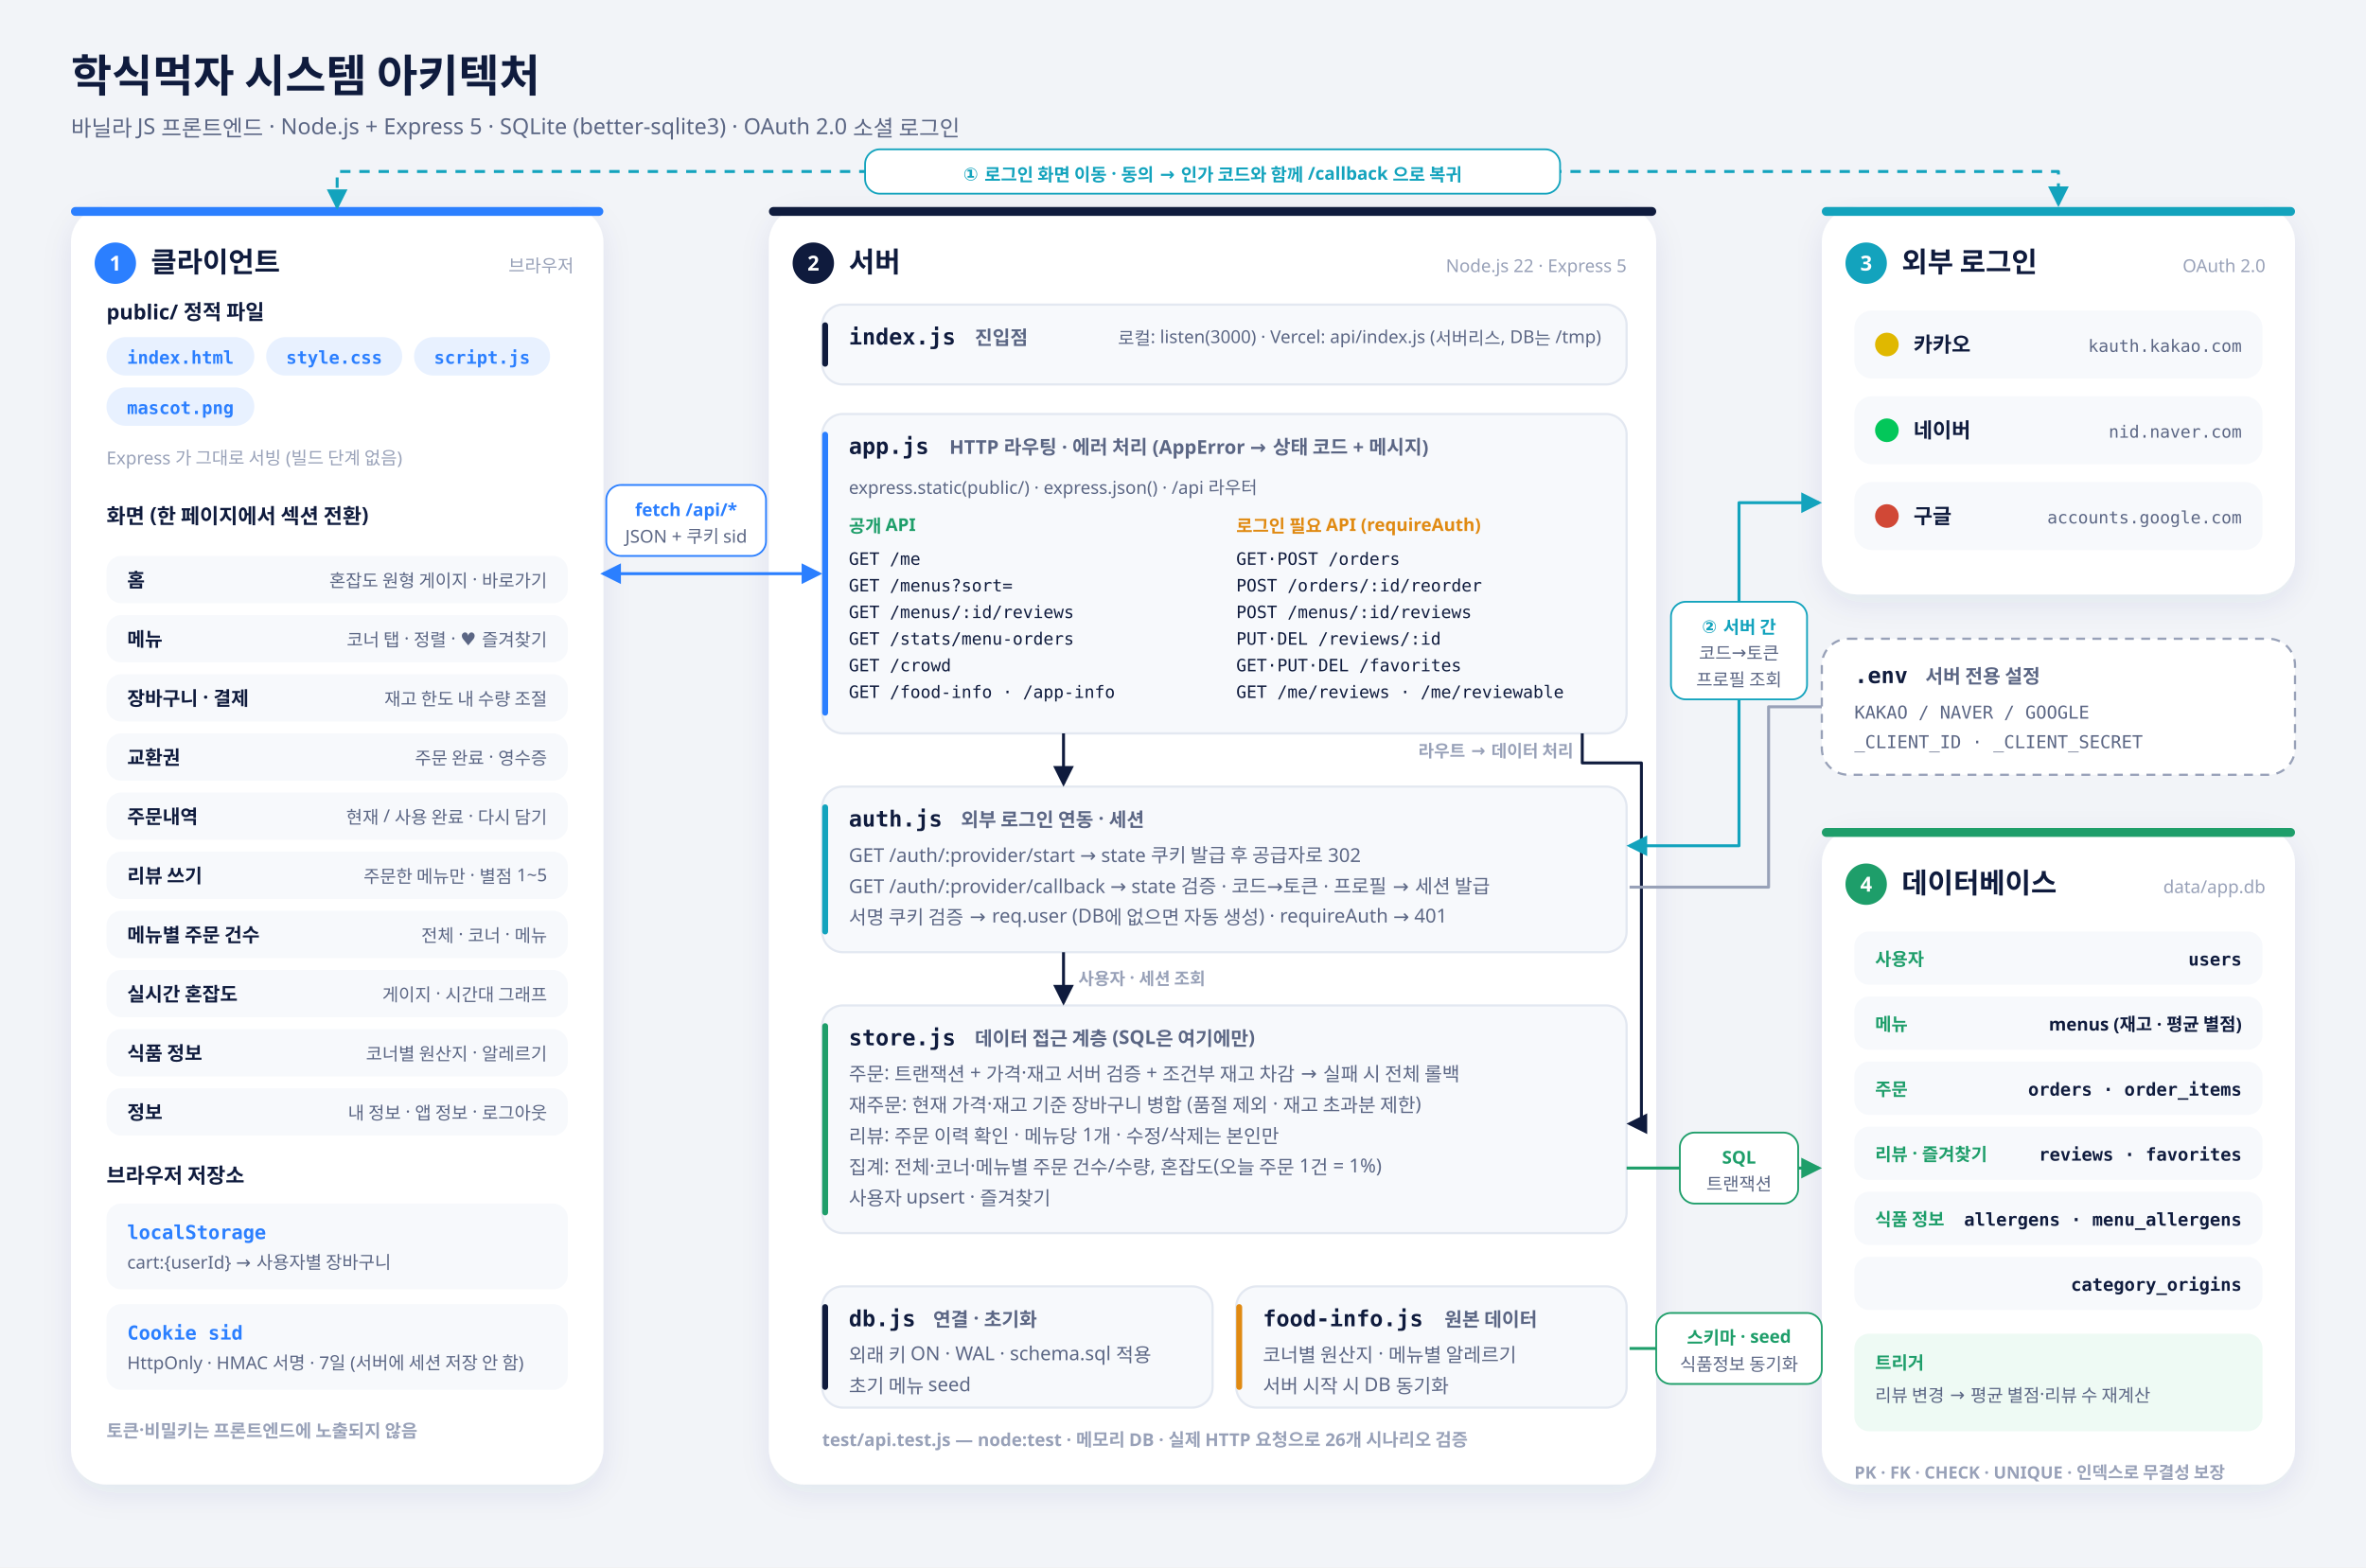
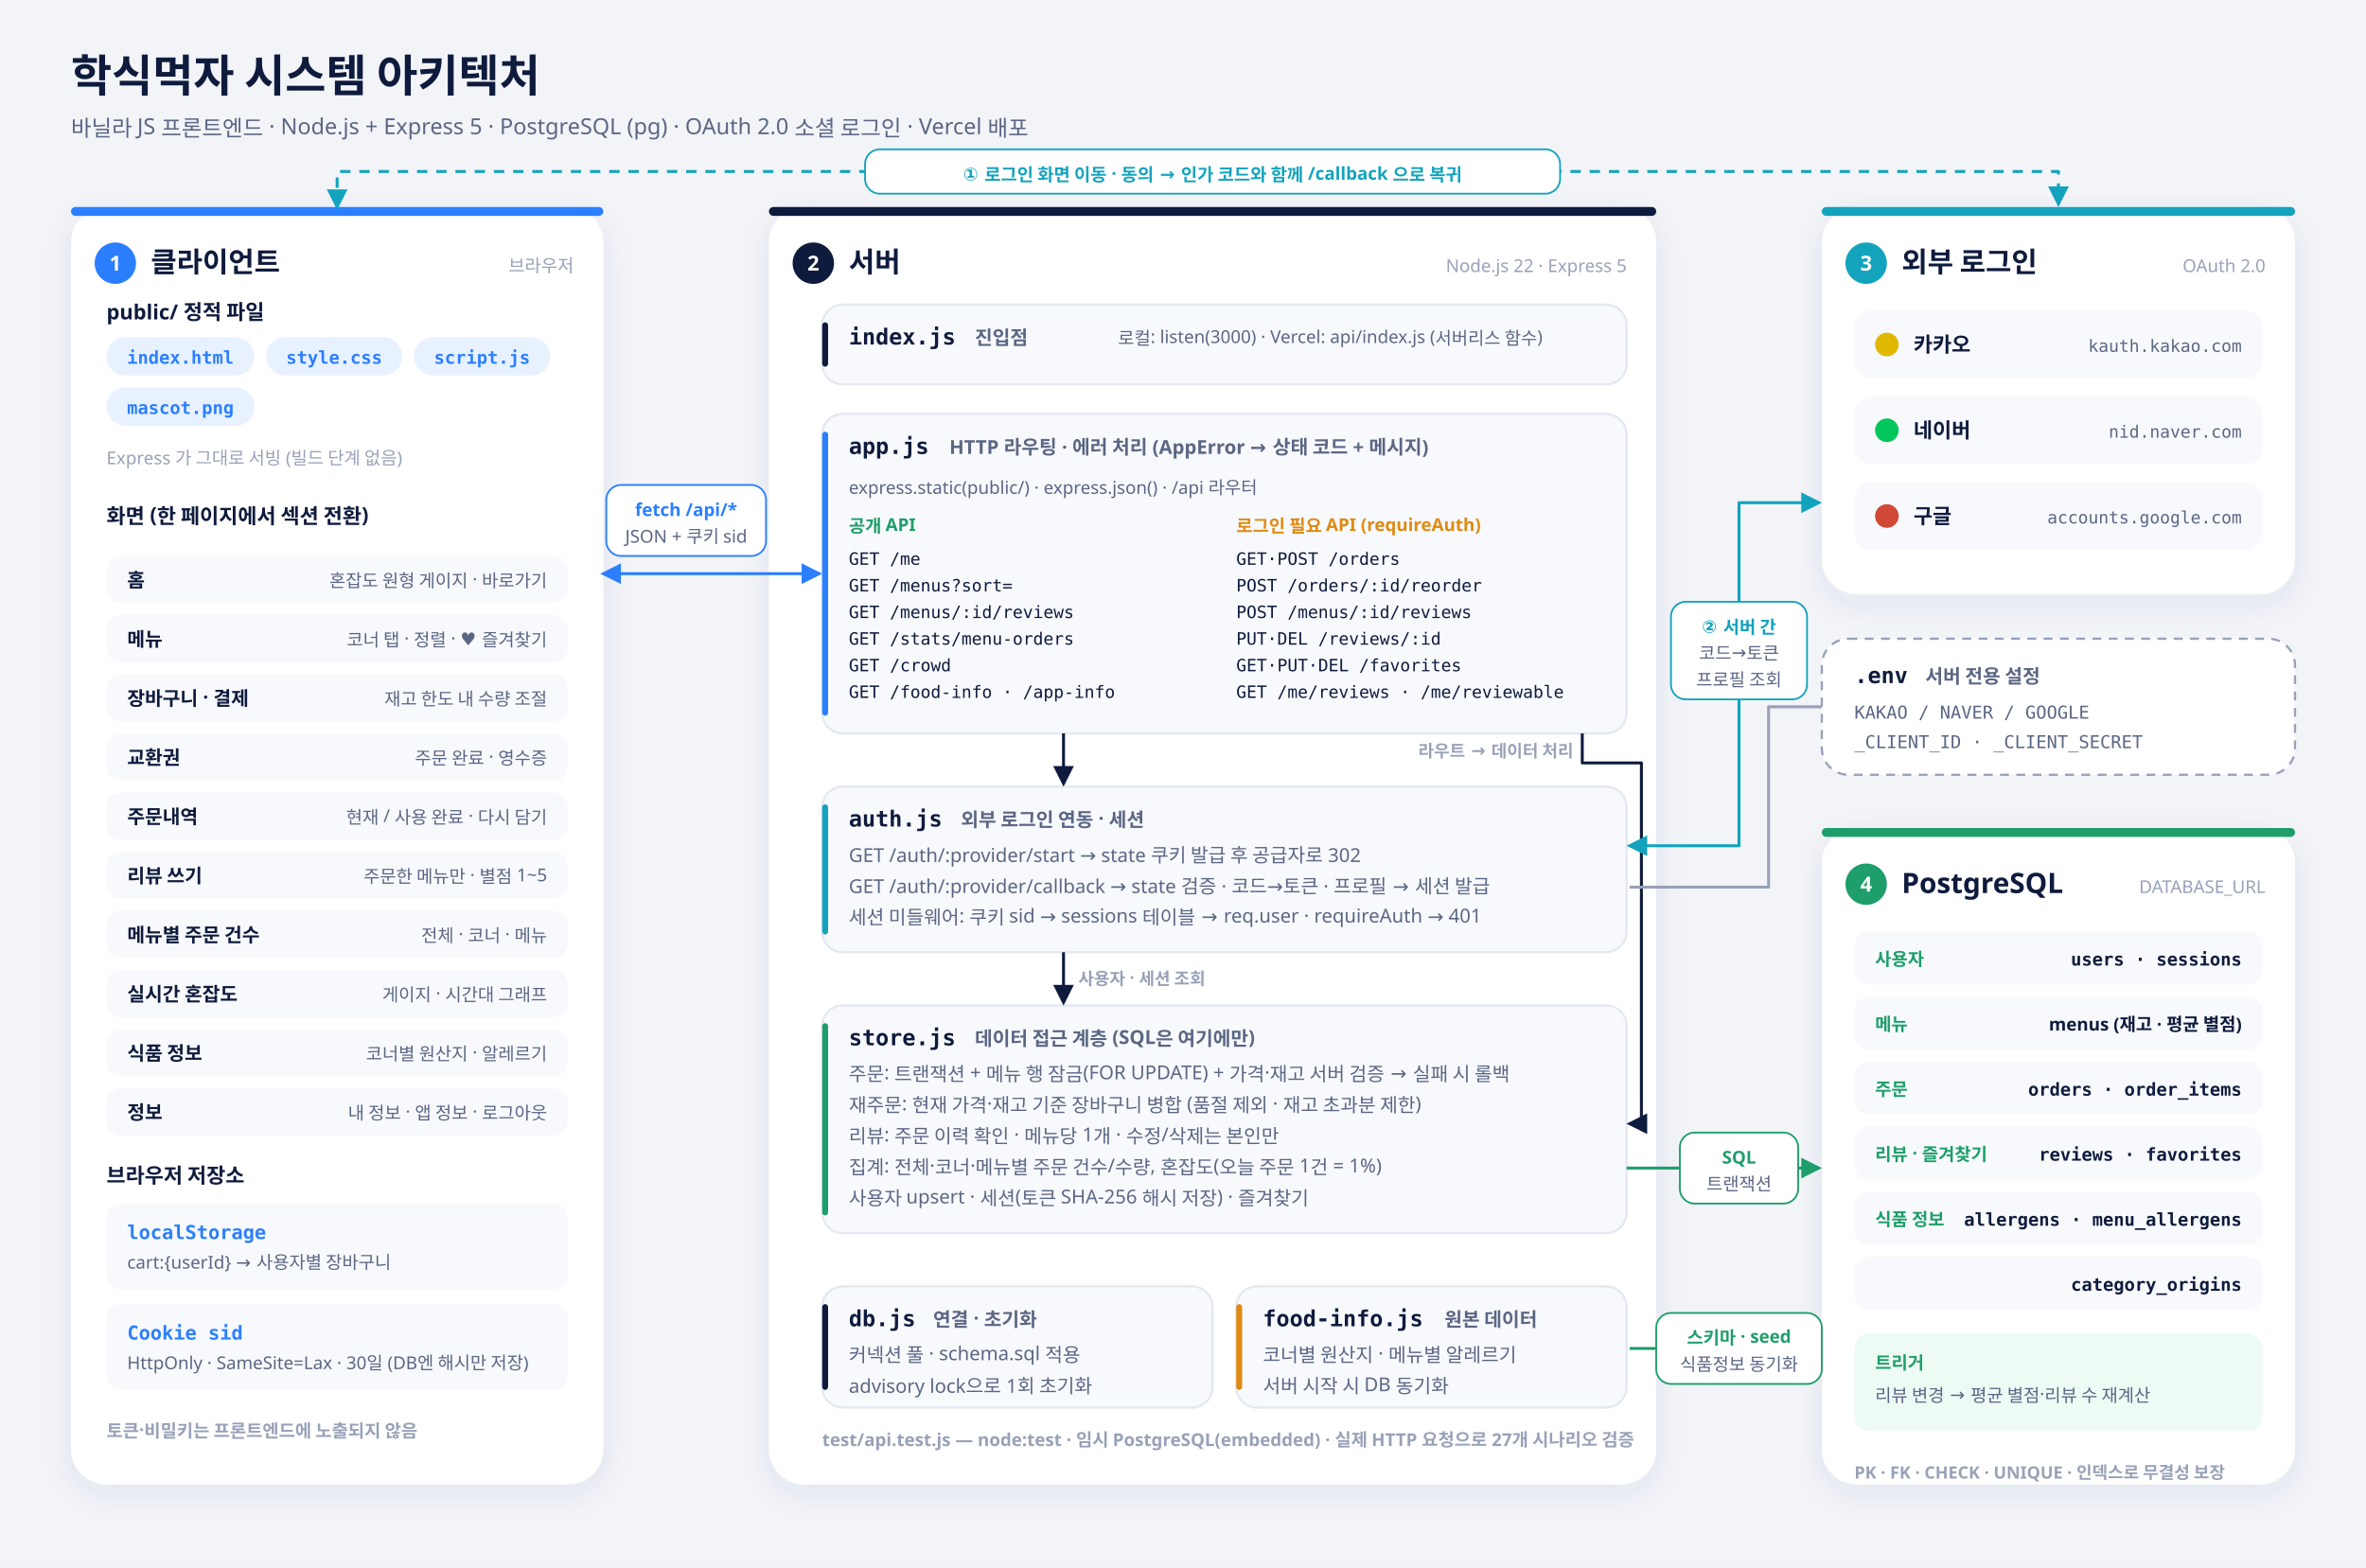
<svg xmlns="http://www.w3.org/2000/svg" width="1600" height="1060" viewBox="0 0 1600 1060" role="img" aria-label="학식먹자 시스템 아키텍처">
  <defs>
    <marker id="a-5b6684" viewBox="0 0 10 10" refX="8.5" refY="5" markerWidth="7" markerHeight="7" orient="auto-start-reverse">
      <path d="M0 0 L10 5 L0 10 z" fill="#5b6684" />
    </marker>
    <marker id="a-2b7fff" viewBox="0 0 10 10" refX="8.5" refY="5" markerWidth="7" markerHeight="7" orient="auto-start-reverse">
      <path d="M0 0 L10 5 L0 10 z" fill="#2b7fff" />
    </marker>
    <marker id="a-13a3bd" viewBox="0 0 10 10" refX="8.5" refY="5" markerWidth="7" markerHeight="7" orient="auto-start-reverse">
      <path d="M0 0 L10 5 L0 10 z" fill="#13a3bd" />
    </marker>
    <marker id="a-1e9e6a" viewBox="0 0 10 10" refX="8.5" refY="5" markerWidth="7" markerHeight="7" orient="auto-start-reverse">
      <path d="M0 0 L10 5 L0 10 z" fill="#1e9e6a" />
    </marker>
    <marker id="a-e08a12" viewBox="0 0 10 10" refX="8.5" refY="5" markerWidth="7" markerHeight="7" orient="auto-start-reverse">
      <path d="M0 0 L10 5 L0 10 z" fill="#e08a12" />
    </marker>
    <marker id="a-0f1b3d" viewBox="0 0 10 10" refX="8.5" refY="5" markerWidth="7" markerHeight="7" orient="auto-start-reverse">
      <path d="M0 0 L10 5 L0 10 z" fill="#0f1b3d" />
    </marker>
    <filter id="sh" x="-5%" y="-5%" width="110%" height="115%">
      <feDropShadow dx="0" dy="6" stdDeviation="10" flood-color="#1e3c82" flood-opacity="0.08" />
    </filter>
  </defs>
  <rect width="1600" height="1060" fill="#f2f4f8" />
  <text x="48" y="62" font-family="'Apple SD Gothic Neo','Gothic A1','Noto Sans KR',system-ui,sans-serif" font-size="30" font-weight="800" fill="#0f1b3d" text-anchor="start">학식먹자 시스템 아키텍처</text>
-   <text x="48" y="92" font-family="'Apple SD Gothic Neo','Gothic A1','Noto Sans KR',system-ui,sans-serif" font-size="15" font-weight="500" fill="#5b6684" text-anchor="start">바닐라 JS 프론트엔드 · Node.js + Express 5 · SQLite (better-sqlite3) · OAuth 2.0 소셜 로그인</text>
+   <text x="48" y="92" font-family="'Apple SD Gothic Neo','Gothic A1','Noto Sans KR',system-ui,sans-serif" font-size="15" font-weight="500" fill="#5b6684" text-anchor="start">바닐라 JS 프론트엔드 · Node.js + Express 5 · PostgreSQL (pg) · OAuth 2.0 소셜 로그인 · Vercel 배포</text>
  <rect x="48" y="140" width="360" height="864" rx="24" fill="#fff" filter="url(#sh)" />
  <rect x="48" y="140" width="360" height="6" rx="3" fill="#2b7fff" />
  <circle cx="78" cy="178" r="14" fill="#2b7fff" />
  <text x="78" y="183" font-family="'Apple SD Gothic Neo','Gothic A1','Noto Sans KR',system-ui,sans-serif" font-size="14" font-weight="800" fill="#fff" text-anchor="middle">1</text>
  <text x="102" y="184" font-family="'Apple SD Gothic Neo','Gothic A1','Noto Sans KR',system-ui,sans-serif" font-size="19" font-weight="800" fill="#0f1b3d" text-anchor="start">클라이언트</text>
  <text x="388" y="184" font-family="'Apple SD Gothic Neo','Gothic A1','Noto Sans KR',system-ui,sans-serif" font-size="12" font-weight="500" fill="#98a1b8" text-anchor="end">브라우저</text>
  <text x="72" y="216" font-family="'Apple SD Gothic Neo','Gothic A1','Noto Sans KR',system-ui,sans-serif" font-size="14" font-weight="800" fill="#0f1b3d" text-anchor="start">public/  정적 파일</text>
  <rect x="72" y="228" width="100" height="26" rx="13" fill="#e8f1ff" />
  <text x="122.0" y="246" font-family="'SF Mono',Menlo,Consolas,monospace" font-size="12" font-weight="700" fill="#2b7fff" text-anchor="middle">index.html</text>
  <rect x="180" y="228" width="92" height="26" rx="13" fill="#e8f1ff" />
  <text x="226.0" y="246" font-family="'SF Mono',Menlo,Consolas,monospace" font-size="12" font-weight="700" fill="#2b7fff" text-anchor="middle">style.css</text>
  <rect x="280" y="228" width="92" height="26" rx="13" fill="#e8f1ff" />
  <text x="326.0" y="246" font-family="'SF Mono',Menlo,Consolas,monospace" font-size="12" font-weight="700" fill="#2b7fff" text-anchor="middle">script.js</text>
  <rect x="72" y="262" width="100" height="26" rx="13" fill="#e8f1ff" />
  <text x="122.0" y="280" font-family="'SF Mono',Menlo,Consolas,monospace" font-size="12" font-weight="700" fill="#2b7fff" text-anchor="middle">mascot.png</text>
  <text x="72" y="314" font-family="'Apple SD Gothic Neo','Gothic A1','Noto Sans KR',system-ui,sans-serif" font-size="12" font-weight="500" fill="#98a1b8" text-anchor="start">Express 가 그대로 서빙 (빌드 단계 없음)</text>
  <text x="72" y="354" font-family="'Apple SD Gothic Neo','Gothic A1','Noto Sans KR',system-ui,sans-serif" font-size="14" font-weight="800" fill="#0f1b3d" text-anchor="start">화면  (한 페이지에서 섹션 전환)</text>
  <rect x="72" y="376" width="312" height="32" rx="10" fill="#f7f9fc" />
  <text x="86" y="397" font-family="'Apple SD Gothic Neo','Gothic A1','Noto Sans KR',system-ui,sans-serif" font-size="13" font-weight="700" fill="#0f1b3d" text-anchor="start">홈</text>
  <text x="370" y="397" font-family="'Apple SD Gothic Neo','Gothic A1','Noto Sans KR',system-ui,sans-serif" font-size="12" font-weight="500" fill="#5b6684" text-anchor="end">혼잡도 원형 게이지 · 바로가기</text>
  <rect x="72" y="416" width="312" height="32" rx="10" fill="#f7f9fc" />
  <text x="86" y="437" font-family="'Apple SD Gothic Neo','Gothic A1','Noto Sans KR',system-ui,sans-serif" font-size="13" font-weight="700" fill="#0f1b3d" text-anchor="start">메뉴</text>
  <text x="370" y="437" font-family="'Apple SD Gothic Neo','Gothic A1','Noto Sans KR',system-ui,sans-serif" font-size="12" font-weight="500" fill="#5b6684" text-anchor="end">코너 탭 · 정렬 · ♥ 즐겨찾기</text>
  <rect x="72" y="456" width="312" height="32" rx="10" fill="#f7f9fc" />
  <text x="86" y="477" font-family="'Apple SD Gothic Neo','Gothic A1','Noto Sans KR',system-ui,sans-serif" font-size="13" font-weight="700" fill="#0f1b3d" text-anchor="start">장바구니 · 결제</text>
  <text x="370" y="477" font-family="'Apple SD Gothic Neo','Gothic A1','Noto Sans KR',system-ui,sans-serif" font-size="12" font-weight="500" fill="#5b6684" text-anchor="end">재고 한도 내 수량 조절</text>
  <rect x="72" y="496" width="312" height="32" rx="10" fill="#f7f9fc" />
  <text x="86" y="517" font-family="'Apple SD Gothic Neo','Gothic A1','Noto Sans KR',system-ui,sans-serif" font-size="13" font-weight="700" fill="#0f1b3d" text-anchor="start">교환권</text>
  <text x="370" y="517" font-family="'Apple SD Gothic Neo','Gothic A1','Noto Sans KR',system-ui,sans-serif" font-size="12" font-weight="500" fill="#5b6684" text-anchor="end">주문 완료 · 영수증</text>
  <rect x="72" y="536" width="312" height="32" rx="10" fill="#f7f9fc" />
  <text x="86" y="557" font-family="'Apple SD Gothic Neo','Gothic A1','Noto Sans KR',system-ui,sans-serif" font-size="13" font-weight="700" fill="#0f1b3d" text-anchor="start">주문내역</text>
  <text x="370" y="557" font-family="'Apple SD Gothic Neo','Gothic A1','Noto Sans KR',system-ui,sans-serif" font-size="12" font-weight="500" fill="#5b6684" text-anchor="end">현재 / 사용 완료 · 다시 담기</text>
  <rect x="72" y="576" width="312" height="32" rx="10" fill="#f7f9fc" />
  <text x="86" y="597" font-family="'Apple SD Gothic Neo','Gothic A1','Noto Sans KR',system-ui,sans-serif" font-size="13" font-weight="700" fill="#0f1b3d" text-anchor="start">리뷰 쓰기</text>
  <text x="370" y="597" font-family="'Apple SD Gothic Neo','Gothic A1','Noto Sans KR',system-ui,sans-serif" font-size="12" font-weight="500" fill="#5b6684" text-anchor="end">주문한 메뉴만 · 별점 1~5</text>
  <rect x="72" y="616" width="312" height="32" rx="10" fill="#f7f9fc" />
  <text x="86" y="637" font-family="'Apple SD Gothic Neo','Gothic A1','Noto Sans KR',system-ui,sans-serif" font-size="13" font-weight="700" fill="#0f1b3d" text-anchor="start">메뉴별 주문 건수</text>
  <text x="370" y="637" font-family="'Apple SD Gothic Neo','Gothic A1','Noto Sans KR',system-ui,sans-serif" font-size="12" font-weight="500" fill="#5b6684" text-anchor="end">전체 · 코너 · 메뉴</text>
  <rect x="72" y="656" width="312" height="32" rx="10" fill="#f7f9fc" />
  <text x="86" y="677" font-family="'Apple SD Gothic Neo','Gothic A1','Noto Sans KR',system-ui,sans-serif" font-size="13" font-weight="700" fill="#0f1b3d" text-anchor="start">실시간 혼잡도</text>
  <text x="370" y="677" font-family="'Apple SD Gothic Neo','Gothic A1','Noto Sans KR',system-ui,sans-serif" font-size="12" font-weight="500" fill="#5b6684" text-anchor="end">게이지 · 시간대 그래프</text>
  <rect x="72" y="696" width="312" height="32" rx="10" fill="#f7f9fc" />
  <text x="86" y="717" font-family="'Apple SD Gothic Neo','Gothic A1','Noto Sans KR',system-ui,sans-serif" font-size="13" font-weight="700" fill="#0f1b3d" text-anchor="start">식품 정보</text>
  <text x="370" y="717" font-family="'Apple SD Gothic Neo','Gothic A1','Noto Sans KR',system-ui,sans-serif" font-size="12" font-weight="500" fill="#5b6684" text-anchor="end">코너별 원산지 · 알레르기</text>
  <rect x="72" y="736" width="312" height="32" rx="10" fill="#f7f9fc" />
  <text x="86" y="757" font-family="'Apple SD Gothic Neo','Gothic A1','Noto Sans KR',system-ui,sans-serif" font-size="13" font-weight="700" fill="#0f1b3d" text-anchor="start">정보</text>
  <text x="370" y="757" font-family="'Apple SD Gothic Neo','Gothic A1','Noto Sans KR',system-ui,sans-serif" font-size="12" font-weight="500" fill="#5b6684" text-anchor="end">내 정보 · 앱 정보 · 로그아웃</text>
  <text x="72" y="800" font-family="'Apple SD Gothic Neo','Gothic A1','Noto Sans KR',system-ui,sans-serif" font-size="14" font-weight="800" fill="#0f1b3d" text-anchor="start">브라우저 저장소</text>
  <rect x="72" y="814" width="312" height="58" rx="10" fill="#f7f9fc" />
  <text x="86" y="838" font-family="'SF Mono',Menlo,Consolas,monospace" font-size="13" font-weight="700" fill="#2b7fff" text-anchor="start">localStorage</text>
  <text x="86" y="858" font-family="'Apple SD Gothic Neo','Gothic A1','Noto Sans KR',system-ui,sans-serif" font-size="12" font-weight="500" fill="#5b6684" text-anchor="start">cart:{userId} → 사용자별 장바구니</text>
  <rect x="72" y="882" width="312" height="58" rx="10" fill="#f7f9fc" />
  <text x="86" y="906" font-family="'SF Mono',Menlo,Consolas,monospace" font-size="13" font-weight="700" fill="#2b7fff" text-anchor="start">Cookie  sid</text>
-   <text x="86" y="926" font-family="'Apple SD Gothic Neo','Gothic A1','Noto Sans KR',system-ui,sans-serif" font-size="12" font-weight="500" fill="#5b6684" text-anchor="start">HttpOnly · HMAC 서명 · 7일 (서버에 세션 저장 안 함)</text>
+   <text x="86" y="926" font-family="'Apple SD Gothic Neo','Gothic A1','Noto Sans KR',system-ui,sans-serif" font-size="12" font-weight="500" fill="#5b6684" text-anchor="start">HttpOnly · SameSite=Lax · 30일 (DB엔 해시만 저장)</text>
  <text x="72" y="972" font-family="'Apple SD Gothic Neo','Gothic A1','Noto Sans KR',system-ui,sans-serif" font-size="12" font-weight="600" fill="#98a1b8" text-anchor="start">토큰·비밀키는 프론트엔드에 노출되지 않음</text>
  <rect x="520" y="140" width="600" height="864" rx="24" fill="#fff" filter="url(#sh)" />
  <rect x="520" y="140" width="600" height="6" rx="3" fill="#0f1b3d" />
  <circle cx="550" cy="178" r="14" fill="#0f1b3d" />
  <text x="550" y="183" font-family="'Apple SD Gothic Neo','Gothic A1','Noto Sans KR',system-ui,sans-serif" font-size="14" font-weight="800" fill="#fff" text-anchor="middle">2</text>
  <text x="574" y="184" font-family="'Apple SD Gothic Neo','Gothic A1','Noto Sans KR',system-ui,sans-serif" font-size="19" font-weight="800" fill="#0f1b3d" text-anchor="start">서버</text>
  <text x="1100" y="184" font-family="'Apple SD Gothic Neo','Gothic A1','Noto Sans KR',system-ui,sans-serif" font-size="12" font-weight="500" fill="#98a1b8" text-anchor="end">Node.js 22 · Express 5</text>
  <rect x="556" y="206" width="544" height="54" rx="14" fill="#f7f9fc" stroke="#e3e8f1" stroke-width="1.5" />
  <rect x="556" y="218" width="4" height="30" rx="2" fill="#0f1b3d" />
  <text x="574" y="233" font-family="'SF Mono',Menlo,Consolas,monospace" font-size="15" font-weight="800" fill="#0f1b3d" text-anchor="start">index.js</text>
  <text x="659.2" y="233" font-family="'Apple SD Gothic Neo','Gothic A1','Noto Sans KR',system-ui,sans-serif" font-size="13" font-weight="600" fill="#5b6684" text-anchor="start">진입점</text>
-   <text x="756" y="233" font-family="'Apple SD Gothic Neo','Gothic A1','Noto Sans KR',system-ui,sans-serif" font-size="12" font-weight="500" fill="#5b6684" text-anchor="start">로컬: listen(3000)   ·   Vercel: api/index.js (서버리스, DB는 /tmp)</text>
+   <text x="756" y="233" font-family="'Apple SD Gothic Neo','Gothic A1','Noto Sans KR',system-ui,sans-serif" font-size="12" font-weight="500" fill="#5b6684" text-anchor="start">로컬: listen(3000)   ·   Vercel: api/index.js (서버리스 함수)</text>
  <rect x="556" y="280" width="544" height="216" rx="14" fill="#f7f9fc" stroke="#e3e8f1" stroke-width="1.5" />
  <rect x="556" y="292" width="4" height="192" rx="2" fill="#2b7fff" />
  <text x="574" y="307" font-family="'SF Mono',Menlo,Consolas,monospace" font-size="15" font-weight="800" fill="#0f1b3d" text-anchor="start">app.js</text>
  <text x="642" y="307" font-family="'Apple SD Gothic Neo','Gothic A1','Noto Sans KR',system-ui,sans-serif" font-size="13" font-weight="600" fill="#5b6684" text-anchor="start">HTTP 라우팅 · 에러 처리 (AppError → 상태 코드 + 메시지)</text>
  <text x="574" y="334" font-family="'Apple SD Gothic Neo','Gothic A1','Noto Sans KR',system-ui,sans-serif" font-size="12" font-weight="500" fill="#5b6684" text-anchor="start">express.static(public/)   ·   express.json()   ·   /api 라우터</text>
  <text x="574" y="360" font-family="'Apple SD Gothic Neo','Gothic A1','Noto Sans KR',system-ui,sans-serif" font-size="12" font-weight="800" fill="#1e9e6a" text-anchor="start">공개 API</text>
  <text x="574" y="382" font-family="'SF Mono',Menlo,Consolas,monospace" font-size="11.5" font-weight="500" fill="#0f1b3d" text-anchor="start">GET  /me</text>
  <text x="574" y="400" font-family="'SF Mono',Menlo,Consolas,monospace" font-size="11.5" font-weight="500" fill="#0f1b3d" text-anchor="start">GET  /menus?sort=</text>
  <text x="574" y="418" font-family="'SF Mono',Menlo,Consolas,monospace" font-size="11.5" font-weight="500" fill="#0f1b3d" text-anchor="start">GET  /menus/:id/reviews</text>
  <text x="574" y="436" font-family="'SF Mono',Menlo,Consolas,monospace" font-size="11.5" font-weight="500" fill="#0f1b3d" text-anchor="start">GET  /stats/menu-orders</text>
  <text x="574" y="454" font-family="'SF Mono',Menlo,Consolas,monospace" font-size="11.5" font-weight="500" fill="#0f1b3d" text-anchor="start">GET  /crowd</text>
  <text x="574" y="472" font-family="'SF Mono',Menlo,Consolas,monospace" font-size="11.5" font-weight="500" fill="#0f1b3d" text-anchor="start">GET  /food-info · /app-info</text>
  <text x="836" y="360" font-family="'Apple SD Gothic Neo','Gothic A1','Noto Sans KR',system-ui,sans-serif" font-size="12" font-weight="800" fill="#e08a12" text-anchor="start">로그인 필요 API  (requireAuth)</text>
  <text x="836" y="382" font-family="'SF Mono',Menlo,Consolas,monospace" font-size="11.5" font-weight="500" fill="#0f1b3d" text-anchor="start">GET·POST  /orders</text>
  <text x="836" y="400" font-family="'SF Mono',Menlo,Consolas,monospace" font-size="11.5" font-weight="500" fill="#0f1b3d" text-anchor="start">POST  /orders/:id/reorder</text>
  <text x="836" y="418" font-family="'SF Mono',Menlo,Consolas,monospace" font-size="11.5" font-weight="500" fill="#0f1b3d" text-anchor="start">POST  /menus/:id/reviews</text>
  <text x="836" y="436" font-family="'SF Mono',Menlo,Consolas,monospace" font-size="11.5" font-weight="500" fill="#0f1b3d" text-anchor="start">PUT·DEL  /reviews/:id</text>
  <text x="836" y="454" font-family="'SF Mono',Menlo,Consolas,monospace" font-size="11.5" font-weight="500" fill="#0f1b3d" text-anchor="start">GET·PUT·DEL  /favorites</text>
  <text x="836" y="472" font-family="'SF Mono',Menlo,Consolas,monospace" font-size="11.5" font-weight="500" fill="#0f1b3d" text-anchor="start">GET  /me/reviews · /me/reviewable</text>
  <rect x="556" y="532" width="544" height="112" rx="14" fill="#f7f9fc" stroke="#e3e8f1" stroke-width="1.5" />
  <rect x="556" y="544" width="4" height="88" rx="2" fill="#13a3bd" />
  <text x="574" y="559" font-family="'SF Mono',Menlo,Consolas,monospace" font-size="15" font-weight="800" fill="#0f1b3d" text-anchor="start">auth.js</text>
  <text x="649.8" y="559" font-family="'Apple SD Gothic Neo','Gothic A1','Noto Sans KR',system-ui,sans-serif" font-size="13" font-weight="600" fill="#5b6684" text-anchor="start">외부 로그인 연동 · 세션</text>
  <text x="574" y="583" font-family="'Apple SD Gothic Neo','Gothic A1','Noto Sans KR',system-ui,sans-serif" font-size="13" font-weight="400" fill="#5b6684" text-anchor="start">GET /auth/:provider/start → state 쿠키 발급 후 공급자로 302</text>
  <text x="574" y="604" font-family="'Apple SD Gothic Neo','Gothic A1','Noto Sans KR',system-ui,sans-serif" font-size="13" font-weight="400" fill="#5b6684" text-anchor="start">GET /auth/:provider/callback → state 검증 · 코드→토큰 · 프로필 → 세션 발급</text>
-   <text x="574" y="625" font-family="'Apple SD Gothic Neo','Gothic A1','Noto Sans KR',system-ui,sans-serif" font-size="13" font-weight="400" fill="#5b6684" text-anchor="start">서명 쿠키 검증 → req.user (DB에 없으면 자동 생성)  ·  requireAuth → 401</text>
+   <text x="574" y="625" font-family="'Apple SD Gothic Neo','Gothic A1','Noto Sans KR',system-ui,sans-serif" font-size="13" font-weight="400" fill="#5b6684" text-anchor="start">세션 미들웨어: 쿠키 sid → sessions 테이블 → req.user  ·  requireAuth → 401</text>
  <rect x="556" y="680" width="544" height="154" rx="14" fill="#f7f9fc" stroke="#e3e8f1" stroke-width="1.5" />
  <rect x="556" y="692" width="4" height="130" rx="2" fill="#1e9e6a" />
  <text x="574" y="707" font-family="'SF Mono',Menlo,Consolas,monospace" font-size="15" font-weight="800" fill="#0f1b3d" text-anchor="start">store.js</text>
  <text x="659.2" y="707" font-family="'Apple SD Gothic Neo','Gothic A1','Noto Sans KR',system-ui,sans-serif" font-size="13" font-weight="600" fill="#5b6684" text-anchor="start">데이터 접근 계층 (SQL은 여기에만)</text>
-   <text x="574" y="731" font-family="'Apple SD Gothic Neo','Gothic A1','Noto Sans KR',system-ui,sans-serif" font-size="13" font-weight="400" fill="#5b6684" text-anchor="start">주문: 트랜잭션 + 가격·재고 서버 검증 + 조건부 재고 차감 → 실패 시 전체 롤백</text>
+   <text x="574" y="731" font-family="'Apple SD Gothic Neo','Gothic A1','Noto Sans KR',system-ui,sans-serif" font-size="13" font-weight="400" fill="#5b6684" text-anchor="start">주문: 트랜잭션 + 메뉴 행 잠금(FOR UPDATE) + 가격·재고 서버 검증 → 실패 시 롤백</text>
  <text x="574" y="752" font-family="'Apple SD Gothic Neo','Gothic A1','Noto Sans KR',system-ui,sans-serif" font-size="13" font-weight="400" fill="#5b6684" text-anchor="start">재주문: 현재 가격·재고 기준 장바구니 병합 (품절 제외 · 재고 초과분 제한)</text>
  <text x="574" y="773" font-family="'Apple SD Gothic Neo','Gothic A1','Noto Sans KR',system-ui,sans-serif" font-size="13" font-weight="400" fill="#5b6684" text-anchor="start">리뷰: 주문 이력 확인 · 메뉴당 1개 · 수정/삭제는 본인만</text>
  <text x="574" y="794" font-family="'Apple SD Gothic Neo','Gothic A1','Noto Sans KR',system-ui,sans-serif" font-size="13" font-weight="400" fill="#5b6684" text-anchor="start">집계: 전체·코너·메뉴별 주문 건수/수량, 혼잡도(오늘 주문 1건 = 1%)</text>
-   <text x="574" y="815" font-family="'Apple SD Gothic Neo','Gothic A1','Noto Sans KR',system-ui,sans-serif" font-size="13" font-weight="400" fill="#5b6684" text-anchor="start">사용자 upsert · 즐겨찾기</text>
+   <text x="574" y="815" font-family="'Apple SD Gothic Neo','Gothic A1','Noto Sans KR',system-ui,sans-serif" font-size="13" font-weight="400" fill="#5b6684" text-anchor="start">사용자 upsert · 세션(토큰 SHA-256 해시 저장) · 즐겨찾기</text>
  <rect x="556" y="870" width="264.0" height="82" rx="14" fill="#f7f9fc" stroke="#e3e8f1" stroke-width="1.5" />
  <rect x="556" y="882" width="4" height="58" rx="2" fill="#0f1b3d" />
  <text x="574" y="897" font-family="'SF Mono',Menlo,Consolas,monospace" font-size="15" font-weight="800" fill="#0f1b3d" text-anchor="start">db.js</text>
  <text x="631.0" y="897" font-family="'Apple SD Gothic Neo','Gothic A1','Noto Sans KR',system-ui,sans-serif" font-size="13" font-weight="600" fill="#5b6684" text-anchor="start">연결 · 초기화</text>
-   <text x="574" y="921" font-family="'Apple SD Gothic Neo','Gothic A1','Noto Sans KR',system-ui,sans-serif" font-size="13" font-weight="400" fill="#5b6684" text-anchor="start">외래 키 ON · WAL · schema.sql 적용</text>
-   <text x="574" y="942" font-family="'Apple SD Gothic Neo','Gothic A1','Noto Sans KR',system-ui,sans-serif" font-size="13" font-weight="400" fill="#5b6684" text-anchor="start">초기 메뉴 seed</text>
+   <text x="574" y="921" font-family="'Apple SD Gothic Neo','Gothic A1','Noto Sans KR',system-ui,sans-serif" font-size="13" font-weight="400" fill="#5b6684" text-anchor="start">커넥션 풀 · schema.sql 적용</text>
+   <text x="574" y="942" font-family="'Apple SD Gothic Neo','Gothic A1','Noto Sans KR',system-ui,sans-serif" font-size="13" font-weight="400" fill="#5b6684" text-anchor="start">advisory lock으로 1회 초기화</text>
  <rect x="836.0" y="870" width="264.0" height="82" rx="14" fill="#f7f9fc" stroke="#e3e8f1" stroke-width="1.5" />
  <rect x="836.0" y="882" width="4" height="58" rx="2" fill="#e08a12" />
  <text x="854.0" y="897" font-family="'SF Mono',Menlo,Consolas,monospace" font-size="15" font-weight="800" fill="#0f1b3d" text-anchor="start">food-info.js</text>
  <text x="976.8" y="897" font-family="'Apple SD Gothic Neo','Gothic A1','Noto Sans KR',system-ui,sans-serif" font-size="13" font-weight="600" fill="#5b6684" text-anchor="start">원본 데이터</text>
  <text x="854.0" y="921" font-family="'Apple SD Gothic Neo','Gothic A1','Noto Sans KR',system-ui,sans-serif" font-size="13" font-weight="400" fill="#5b6684" text-anchor="start">코너별 원산지 · 메뉴별 알레르기</text>
  <text x="854.0" y="942" font-family="'Apple SD Gothic Neo','Gothic A1','Noto Sans KR',system-ui,sans-serif" font-size="13" font-weight="400" fill="#5b6684" text-anchor="start">서버 시작 시 DB 동기화</text>
-   <text x="556" y="978" font-family="'Apple SD Gothic Neo','Gothic A1','Noto Sans KR',system-ui,sans-serif" font-size="12" font-weight="600" fill="#98a1b8" text-anchor="start">test/api.test.js — node:test · 메모리 DB · 실제 HTTP 요청으로 26개 시나리오 검증</text>
+   <text x="556" y="978" font-family="'Apple SD Gothic Neo','Gothic A1','Noto Sans KR',system-ui,sans-serif" font-size="12" font-weight="600" fill="#98a1b8" text-anchor="start">test/api.test.js — node:test · 임시 PostgreSQL(embedded) · 실제 HTTP 요청으로 27개 시나리오 검증</text>
  <rect x="1232" y="140" width="320" height="262" rx="24" fill="#fff" filter="url(#sh)" />
  <rect x="1232" y="140" width="320" height="6" rx="3" fill="#13a3bd" />
  <circle cx="1262" cy="178" r="14" fill="#13a3bd" />
  <text x="1262" y="183" font-family="'Apple SD Gothic Neo','Gothic A1','Noto Sans KR',system-ui,sans-serif" font-size="14" font-weight="800" fill="#fff" text-anchor="middle">3</text>
  <text x="1286" y="184" font-family="'Apple SD Gothic Neo','Gothic A1','Noto Sans KR',system-ui,sans-serif" font-size="19" font-weight="800" fill="#0f1b3d" text-anchor="start">외부 로그인</text>
  <text x="1532" y="184" font-family="'Apple SD Gothic Neo','Gothic A1','Noto Sans KR',system-ui,sans-serif" font-size="12" font-weight="500" fill="#98a1b8" text-anchor="end">OAuth 2.0</text>
  <rect x="1254" y="210" width="276" height="46" rx="12" fill="#f7f9fc" />
  <circle cx="1276" cy="233" r="8" fill="#e0b800" />
  <text x="1294" y="238" font-family="'Apple SD Gothic Neo','Gothic A1','Noto Sans KR',system-ui,sans-serif" font-size="14" font-weight="800" fill="#0f1b3d" text-anchor="start">카카오</text>
  <text x="1516" y="238" font-family="'SF Mono',Menlo,Consolas,monospace" font-size="11.5" font-weight="500" fill="#5b6684" text-anchor="end">kauth.kakao.com</text>
  <rect x="1254" y="268" width="276" height="46" rx="12" fill="#f7f9fc" />
  <circle cx="1276" cy="291" r="8" fill="#03c75a" />
  <text x="1294" y="296" font-family="'Apple SD Gothic Neo','Gothic A1','Noto Sans KR',system-ui,sans-serif" font-size="14" font-weight="800" fill="#0f1b3d" text-anchor="start">네이버</text>
  <text x="1516" y="296" font-family="'SF Mono',Menlo,Consolas,monospace" font-size="11.5" font-weight="500" fill="#5b6684" text-anchor="end">nid.naver.com</text>
  <rect x="1254" y="326" width="276" height="46" rx="12" fill="#f7f9fc" />
  <circle cx="1276" cy="349" r="8" fill="#d14836" />
  <text x="1294" y="354" font-family="'Apple SD Gothic Neo','Gothic A1','Noto Sans KR',system-ui,sans-serif" font-size="14" font-weight="800" fill="#0f1b3d" text-anchor="start">구글</text>
  <text x="1516" y="354" font-family="'SF Mono',Menlo,Consolas,monospace" font-size="11.5" font-weight="500" fill="#5b6684" text-anchor="end">accounts.google.com</text>
  <rect x="1232" y="432" width="320" height="92" rx="18" fill="#fff" stroke="#98a1b8" stroke-width="1.5" stroke-dasharray="6 5" />
  <text x="1254" y="462" font-family="'SF Mono',Menlo,Consolas,monospace" font-size="15" font-weight="800" fill="#0f1b3d" text-anchor="start">.env</text>
  <text x="1302" y="462" font-family="'Apple SD Gothic Neo','Gothic A1','Noto Sans KR',system-ui,sans-serif" font-size="13" font-weight="600" fill="#5b6684" text-anchor="start">서버 전용 설정</text>
  <text x="1254" y="486" font-family="'SF Mono',Menlo,Consolas,monospace" font-size="12" font-weight="500" fill="#5b6684" text-anchor="start">KAKAO / NAVER / GOOGLE</text>
  <text x="1254" y="506" font-family="'SF Mono',Menlo,Consolas,monospace" font-size="12" font-weight="500" fill="#5b6684" text-anchor="start">_CLIENT_ID · _CLIENT_SECRET</text>
  <rect x="1232" y="560" width="320" height="444" rx="24" fill="#fff" filter="url(#sh)" />
  <rect x="1232" y="560" width="320" height="6" rx="3" fill="#1e9e6a" />
  <circle cx="1262" cy="598" r="14" fill="#1e9e6a" />
  <text x="1262" y="603" font-family="'Apple SD Gothic Neo','Gothic A1','Noto Sans KR',system-ui,sans-serif" font-size="14" font-weight="800" fill="#fff" text-anchor="middle">4</text>
-   <text x="1286" y="604" font-family="'Apple SD Gothic Neo','Gothic A1','Noto Sans KR',system-ui,sans-serif" font-size="19" font-weight="800" fill="#0f1b3d" text-anchor="start">데이터베이스</text>
-   <text x="1532" y="604" font-family="'Apple SD Gothic Neo','Gothic A1','Noto Sans KR',system-ui,sans-serif" font-size="12" font-weight="500" fill="#98a1b8" text-anchor="end">data/app.db</text>
+   <text x="1286" y="604" font-family="'Apple SD Gothic Neo','Gothic A1','Noto Sans KR',system-ui,sans-serif" font-size="19" font-weight="800" fill="#0f1b3d" text-anchor="start">PostgreSQL</text>
+   <text x="1532" y="604" font-family="'Apple SD Gothic Neo','Gothic A1','Noto Sans KR',system-ui,sans-serif" font-size="12" font-weight="500" fill="#98a1b8" text-anchor="end">DATABASE_URL</text>
  <rect x="1254" y="630" width="276" height="36" rx="10" fill="#f7f9fc" />
  <text x="1268" y="653" font-family="'Apple SD Gothic Neo','Gothic A1','Noto Sans KR',system-ui,sans-serif" font-size="12" font-weight="800" fill="#1e9e6a" text-anchor="start">사용자</text>
-   <text x="1516" y="653" font-family="'SF Mono',Menlo,Consolas,monospace" font-size="12" font-weight="600" fill="#0f1b3d" text-anchor="end">users</text>
+   <text x="1516" y="653" font-family="'SF Mono',Menlo,Consolas,monospace" font-size="12" font-weight="600" fill="#0f1b3d" text-anchor="end">users · sessions</text>
  <rect x="1254" y="674" width="276" height="36" rx="10" fill="#f7f9fc" />
  <text x="1268" y="697" font-family="'Apple SD Gothic Neo','Gothic A1','Noto Sans KR',system-ui,sans-serif" font-size="12" font-weight="800" fill="#1e9e6a" text-anchor="start">메뉴</text>
  <text x="1516" y="697" font-family="'Apple SD Gothic Neo','Gothic A1','Noto Sans KR',system-ui,sans-serif" font-size="12" font-weight="600" fill="#0f1b3d" text-anchor="end">menus  (재고 · 평균 별점)</text>
  <rect x="1254" y="718" width="276" height="36" rx="10" fill="#f7f9fc" />
  <text x="1268" y="741" font-family="'Apple SD Gothic Neo','Gothic A1','Noto Sans KR',system-ui,sans-serif" font-size="12" font-weight="800" fill="#1e9e6a" text-anchor="start">주문</text>
  <text x="1516" y="741" font-family="'SF Mono',Menlo,Consolas,monospace" font-size="12" font-weight="600" fill="#0f1b3d" text-anchor="end">orders · order_items</text>
  <rect x="1254" y="762" width="276" height="36" rx="10" fill="#f7f9fc" />
  <text x="1268" y="785" font-family="'Apple SD Gothic Neo','Gothic A1','Noto Sans KR',system-ui,sans-serif" font-size="12" font-weight="800" fill="#1e9e6a" text-anchor="start">리뷰 · 즐겨찾기</text>
  <text x="1516" y="785" font-family="'SF Mono',Menlo,Consolas,monospace" font-size="12" font-weight="600" fill="#0f1b3d" text-anchor="end">reviews · favorites</text>
  <rect x="1254" y="806" width="276" height="36" rx="10" fill="#f7f9fc" />
  <text x="1268" y="829" font-family="'Apple SD Gothic Neo','Gothic A1','Noto Sans KR',system-ui,sans-serif" font-size="12" font-weight="800" fill="#1e9e6a" text-anchor="start">식품 정보</text>
  <text x="1516" y="829" font-family="'SF Mono',Menlo,Consolas,monospace" font-size="12" font-weight="600" fill="#0f1b3d" text-anchor="end">allergens · menu_allergens</text>
  <rect x="1254" y="850" width="276" height="36" rx="10" fill="#f7f9fc" />
  <text x="1516" y="873" font-family="'SF Mono',Menlo,Consolas,monospace" font-size="12" font-weight="600" fill="#0f1b3d" text-anchor="end">category_origins</text>
  <rect x="1254" y="902" width="276" height="66" rx="10" fill="#eefaf4" />
  <text x="1268" y="926" font-family="'Apple SD Gothic Neo','Gothic A1','Noto Sans KR',system-ui,sans-serif" font-size="12" font-weight="800" fill="#1e9e6a" text-anchor="start">트리거</text>
  <text x="1268" y="948" font-family="'Apple SD Gothic Neo','Gothic A1','Noto Sans KR',system-ui,sans-serif" font-size="12" font-weight="500" fill="#5b6684" text-anchor="start">리뷰 변경 → 평균 별점·리뷰 수 재계산</text>
  <text x="1254" y="1000" font-family="'Apple SD Gothic Neo','Gothic A1','Noto Sans KR',system-ui,sans-serif" font-size="11.5" font-weight="600" fill="#98a1b8" text-anchor="start">PK · FK · CHECK · UNIQUE · 인덱스로 무결성 보장</text>
  <path d="M408 388 L554 388" fill="none" stroke="#2b7fff" stroke-width="2" stroke-linejoin="round" marker-start="url(#a-2b7fff)" marker-end="url(#a-2b7fff)" />
  <rect x="410.0" y="328.0" width="108" height="48" rx="10" fill="#fff" stroke="#2b7fff" stroke-width="1.2" />
  <text x="464.0" y="349.0" font-family="'Apple SD Gothic Neo','Gothic A1','Noto Sans KR',system-ui,sans-serif" font-size="12" font-weight="700" fill="#2b7fff" text-anchor="middle">fetch /api/*</text>
  <text x="464.0" y="367.0" font-family="'Apple SD Gothic Neo','Gothic A1','Noto Sans KR',system-ui,sans-serif" font-size="12" font-weight="500" fill="#5b6684" text-anchor="middle">JSON + 쿠키 sid</text>
  <path d="M719.2 496 L719.2 530" fill="none" stroke="#0f1b3d" stroke-width="2" stroke-linejoin="round" marker-end="url(#a-0f1b3d)" />
  <path d="M719.2 644 L719.2 678" fill="none" stroke="#0f1b3d" stroke-width="2" stroke-linejoin="round" marker-end="url(#a-0f1b3d)" />
  <text x="729.2" y="666" font-family="'Apple SD Gothic Neo','Gothic A1','Noto Sans KR',system-ui,sans-serif" font-size="11.5" font-weight="600" fill="#98a1b8" text-anchor="start">사용자 · 세션 조회</text>
  <path d="M1070 496 L1070 516 L1110 516 L1110 760 L1102 760" fill="none" stroke="#0f1b3d" stroke-width="2" stroke-linejoin="round" marker-end="url(#a-0f1b3d)" />
  <text x="1064" y="512" font-family="'Apple SD Gothic Neo','Gothic A1','Noto Sans KR',system-ui,sans-serif" font-size="11.5" font-weight="600" fill="#98a1b8" text-anchor="end">라우트 → 데이터 처리</text>
  <path d="M228 140 L228 116 L1392.0 116 L1392.0 138" fill="none" stroke="#13a3bd" stroke-width="2" stroke-linejoin="round" stroke-dasharray="7 6" marker-start="url(#a-13a3bd)" marker-end="url(#a-13a3bd)" />
  <rect x="585.0" y="101.0" width="470" height="30" rx="10" fill="#fff" stroke="#13a3bd" stroke-width="1.2" />
  <text x="820.0" y="122.0" font-family="'Apple SD Gothic Neo','Gothic A1','Noto Sans KR',system-ui,sans-serif" font-size="12" font-weight="700" fill="#13a3bd" text-anchor="middle">① 로그인 화면 이동 · 동의 → 인가 코드와 함께 /callback 으로 복귀</text>
  <path d="M1102 572 L1176 572 L1176 340 L1230 340" fill="none" stroke="#13a3bd" stroke-width="2" stroke-linejoin="round" marker-start="url(#a-13a3bd)" marker-end="url(#a-13a3bd)" />
  <rect x="1130.0" y="407.0" width="92" height="66" rx="10" fill="#fff" stroke="#13a3bd" stroke-width="1.2" />
  <text x="1176" y="428.0" font-family="'Apple SD Gothic Neo','Gothic A1','Noto Sans KR',system-ui,sans-serif" font-size="12" font-weight="700" fill="#13a3bd" text-anchor="middle">② 서버 간</text>
  <text x="1176" y="446.0" font-family="'Apple SD Gothic Neo','Gothic A1','Noto Sans KR',system-ui,sans-serif" font-size="12" font-weight="500" fill="#5b6684" text-anchor="middle">코드→토큰</text>
  <text x="1176" y="464.0" font-family="'Apple SD Gothic Neo','Gothic A1','Noto Sans KR',system-ui,sans-serif" font-size="12" font-weight="500" fill="#5b6684" text-anchor="middle">프로필 조회</text>
  <path d="M1232 478 L1196 478 L1196 600 L1102 600" fill="none" stroke="#98a1b8" stroke-width="2" stroke-linejoin="round" marker-end="url(#a-98a1b8)" />
  <path d="M1100 790 L1230 790" fill="none" stroke="#1e9e6a" stroke-width="2" stroke-linejoin="round" marker-end="url(#a-1e9e6a)" />
  <rect x="1136.0" y="766.0" width="80" height="48" rx="10" fill="#fff" stroke="#1e9e6a" stroke-width="1.2" />
  <text x="1176" y="787.0" font-family="'Apple SD Gothic Neo','Gothic A1','Noto Sans KR',system-ui,sans-serif" font-size="12" font-weight="700" fill="#1e9e6a" text-anchor="middle">SQL</text>
  <text x="1176" y="805.0" font-family="'Apple SD Gothic Neo','Gothic A1','Noto Sans KR',system-ui,sans-serif" font-size="12" font-weight="500" fill="#5b6684" text-anchor="middle">트랜잭션</text>
  <path d="M1102 912 L1230 912" fill="none" stroke="#1e9e6a" stroke-width="2" stroke-linejoin="round" marker-end="url(#a-1e9e6a)" />
  <rect x="1120.0" y="888.0" width="112" height="48" rx="10" fill="#fff" stroke="#1e9e6a" stroke-width="1.2" />
  <text x="1176" y="909.0" font-family="'Apple SD Gothic Neo','Gothic A1','Noto Sans KR',system-ui,sans-serif" font-size="12" font-weight="700" fill="#1e9e6a" text-anchor="middle">스키마 · seed</text>
  <text x="1176" y="927.0" font-family="'Apple SD Gothic Neo','Gothic A1','Noto Sans KR',system-ui,sans-serif" font-size="12" font-weight="500" fill="#5b6684" text-anchor="middle">식품정보 동기화</text>
</svg>
